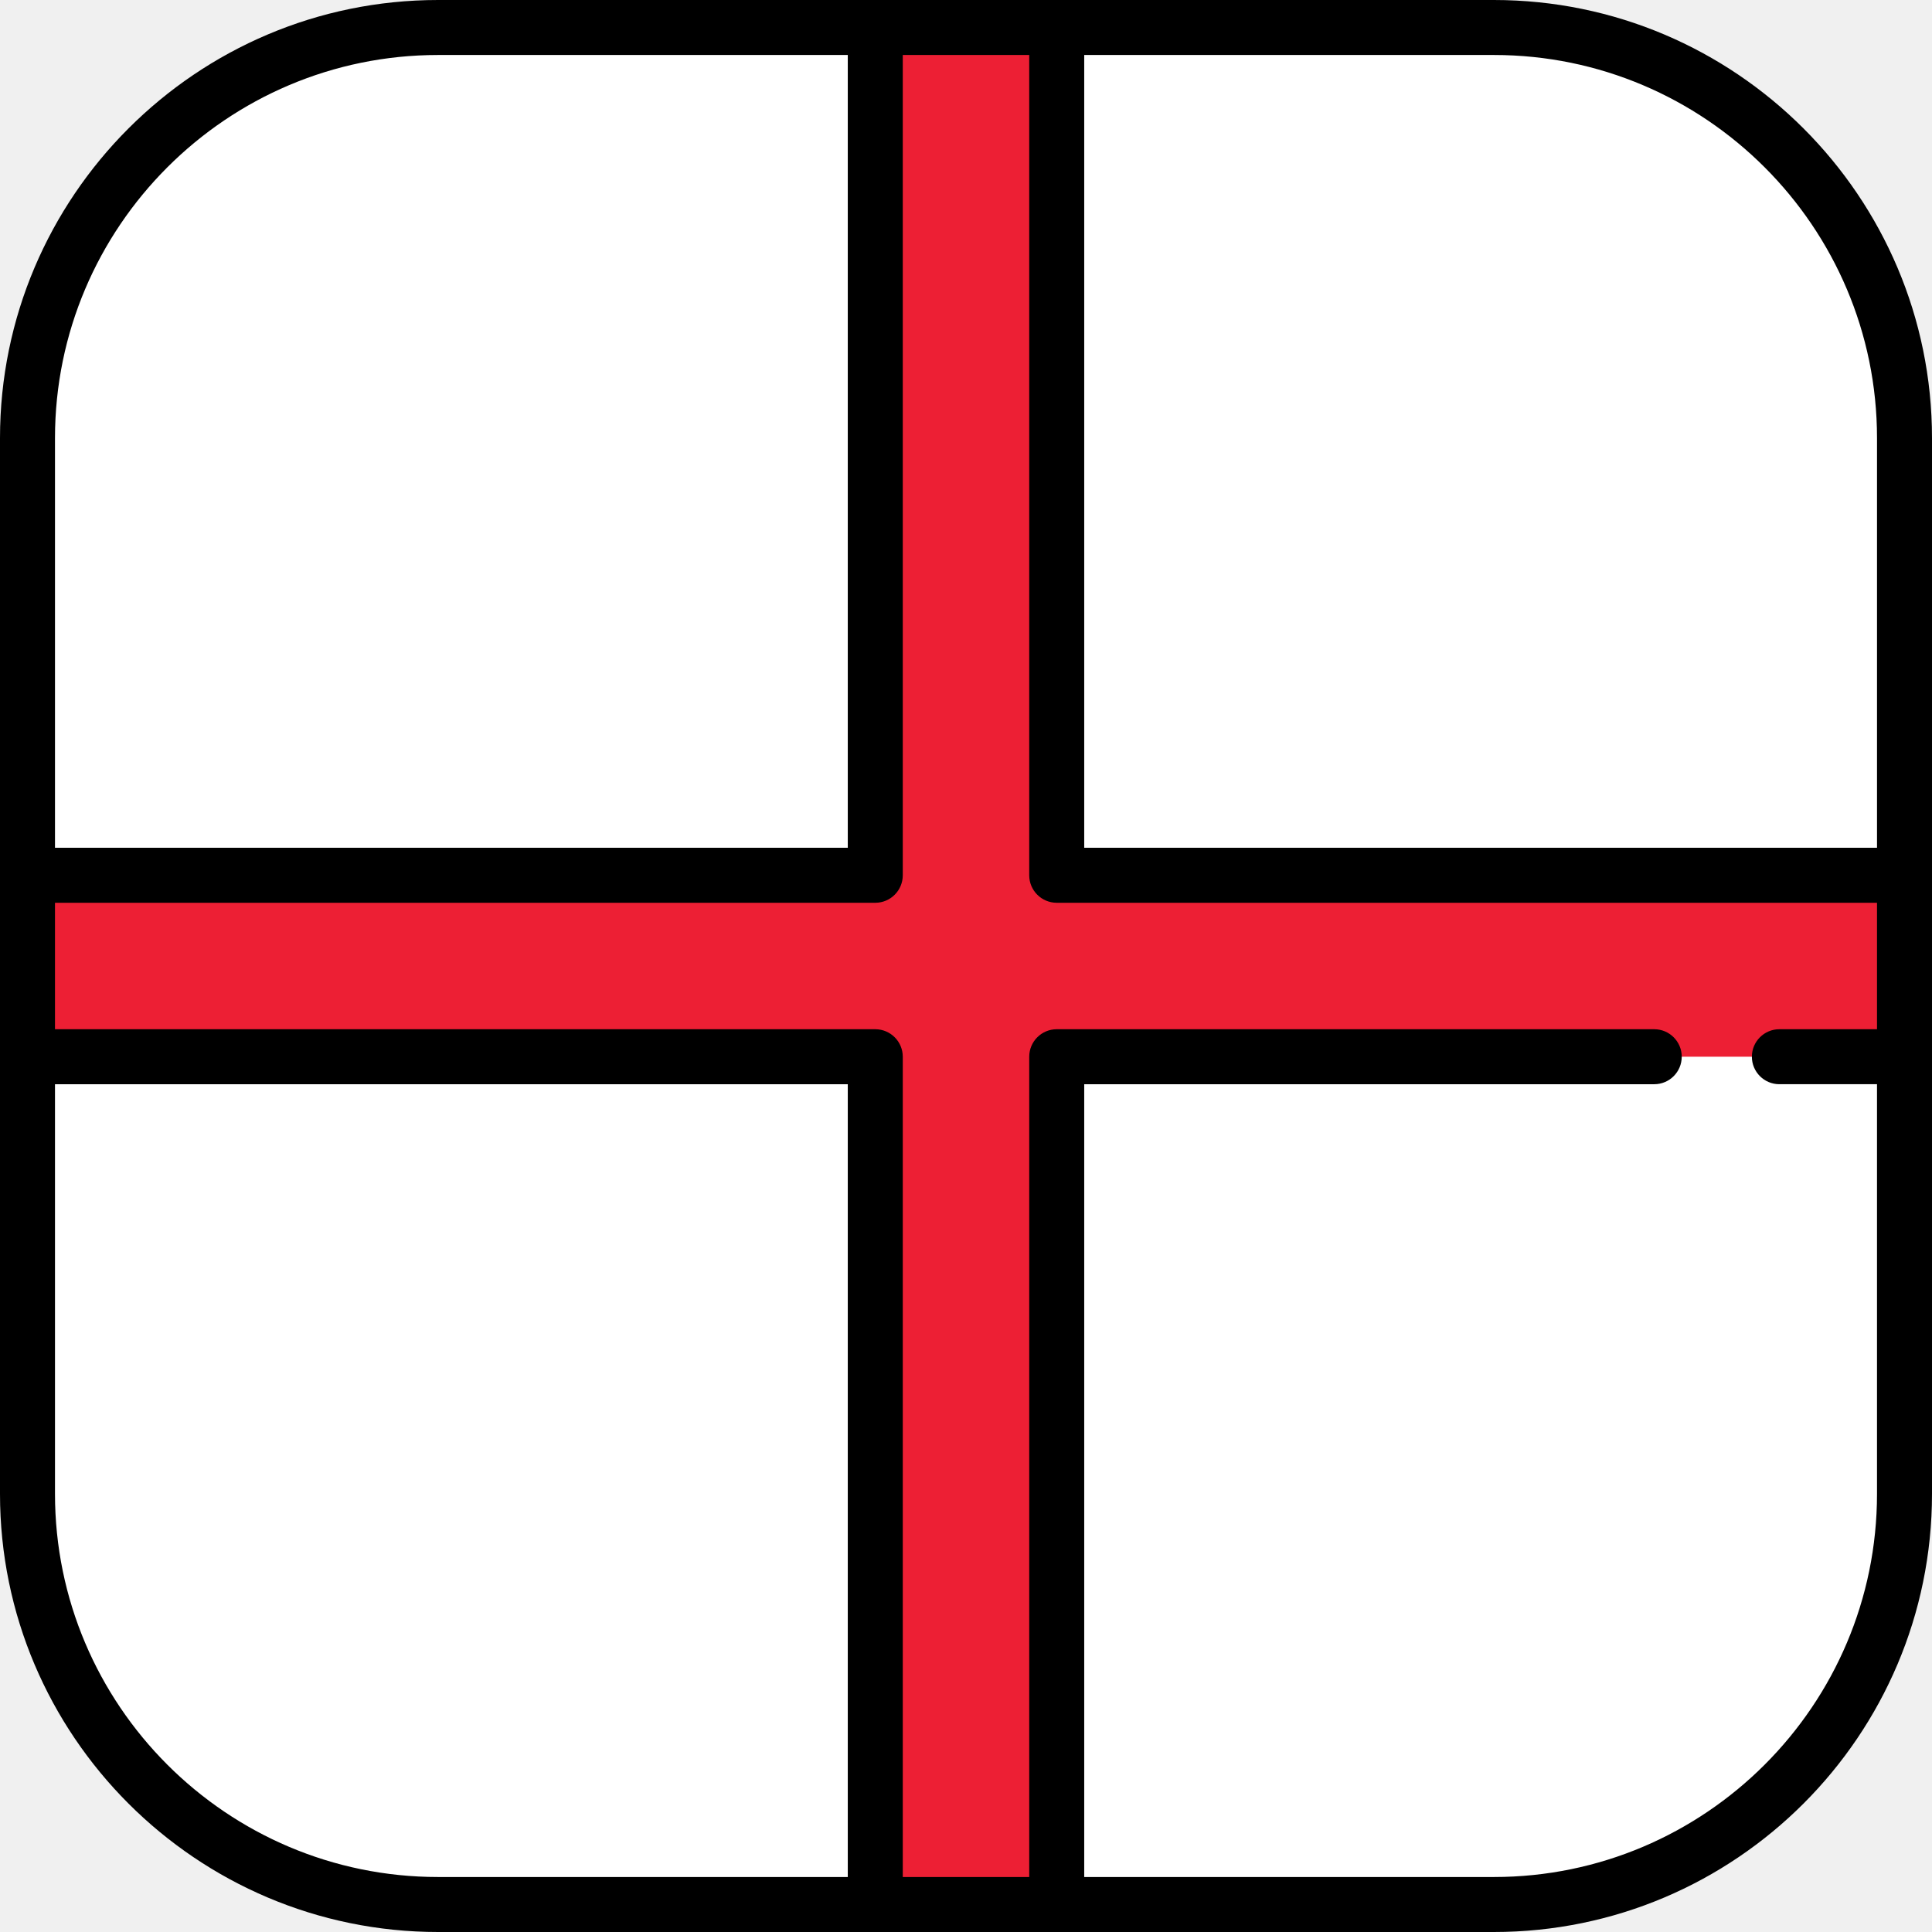
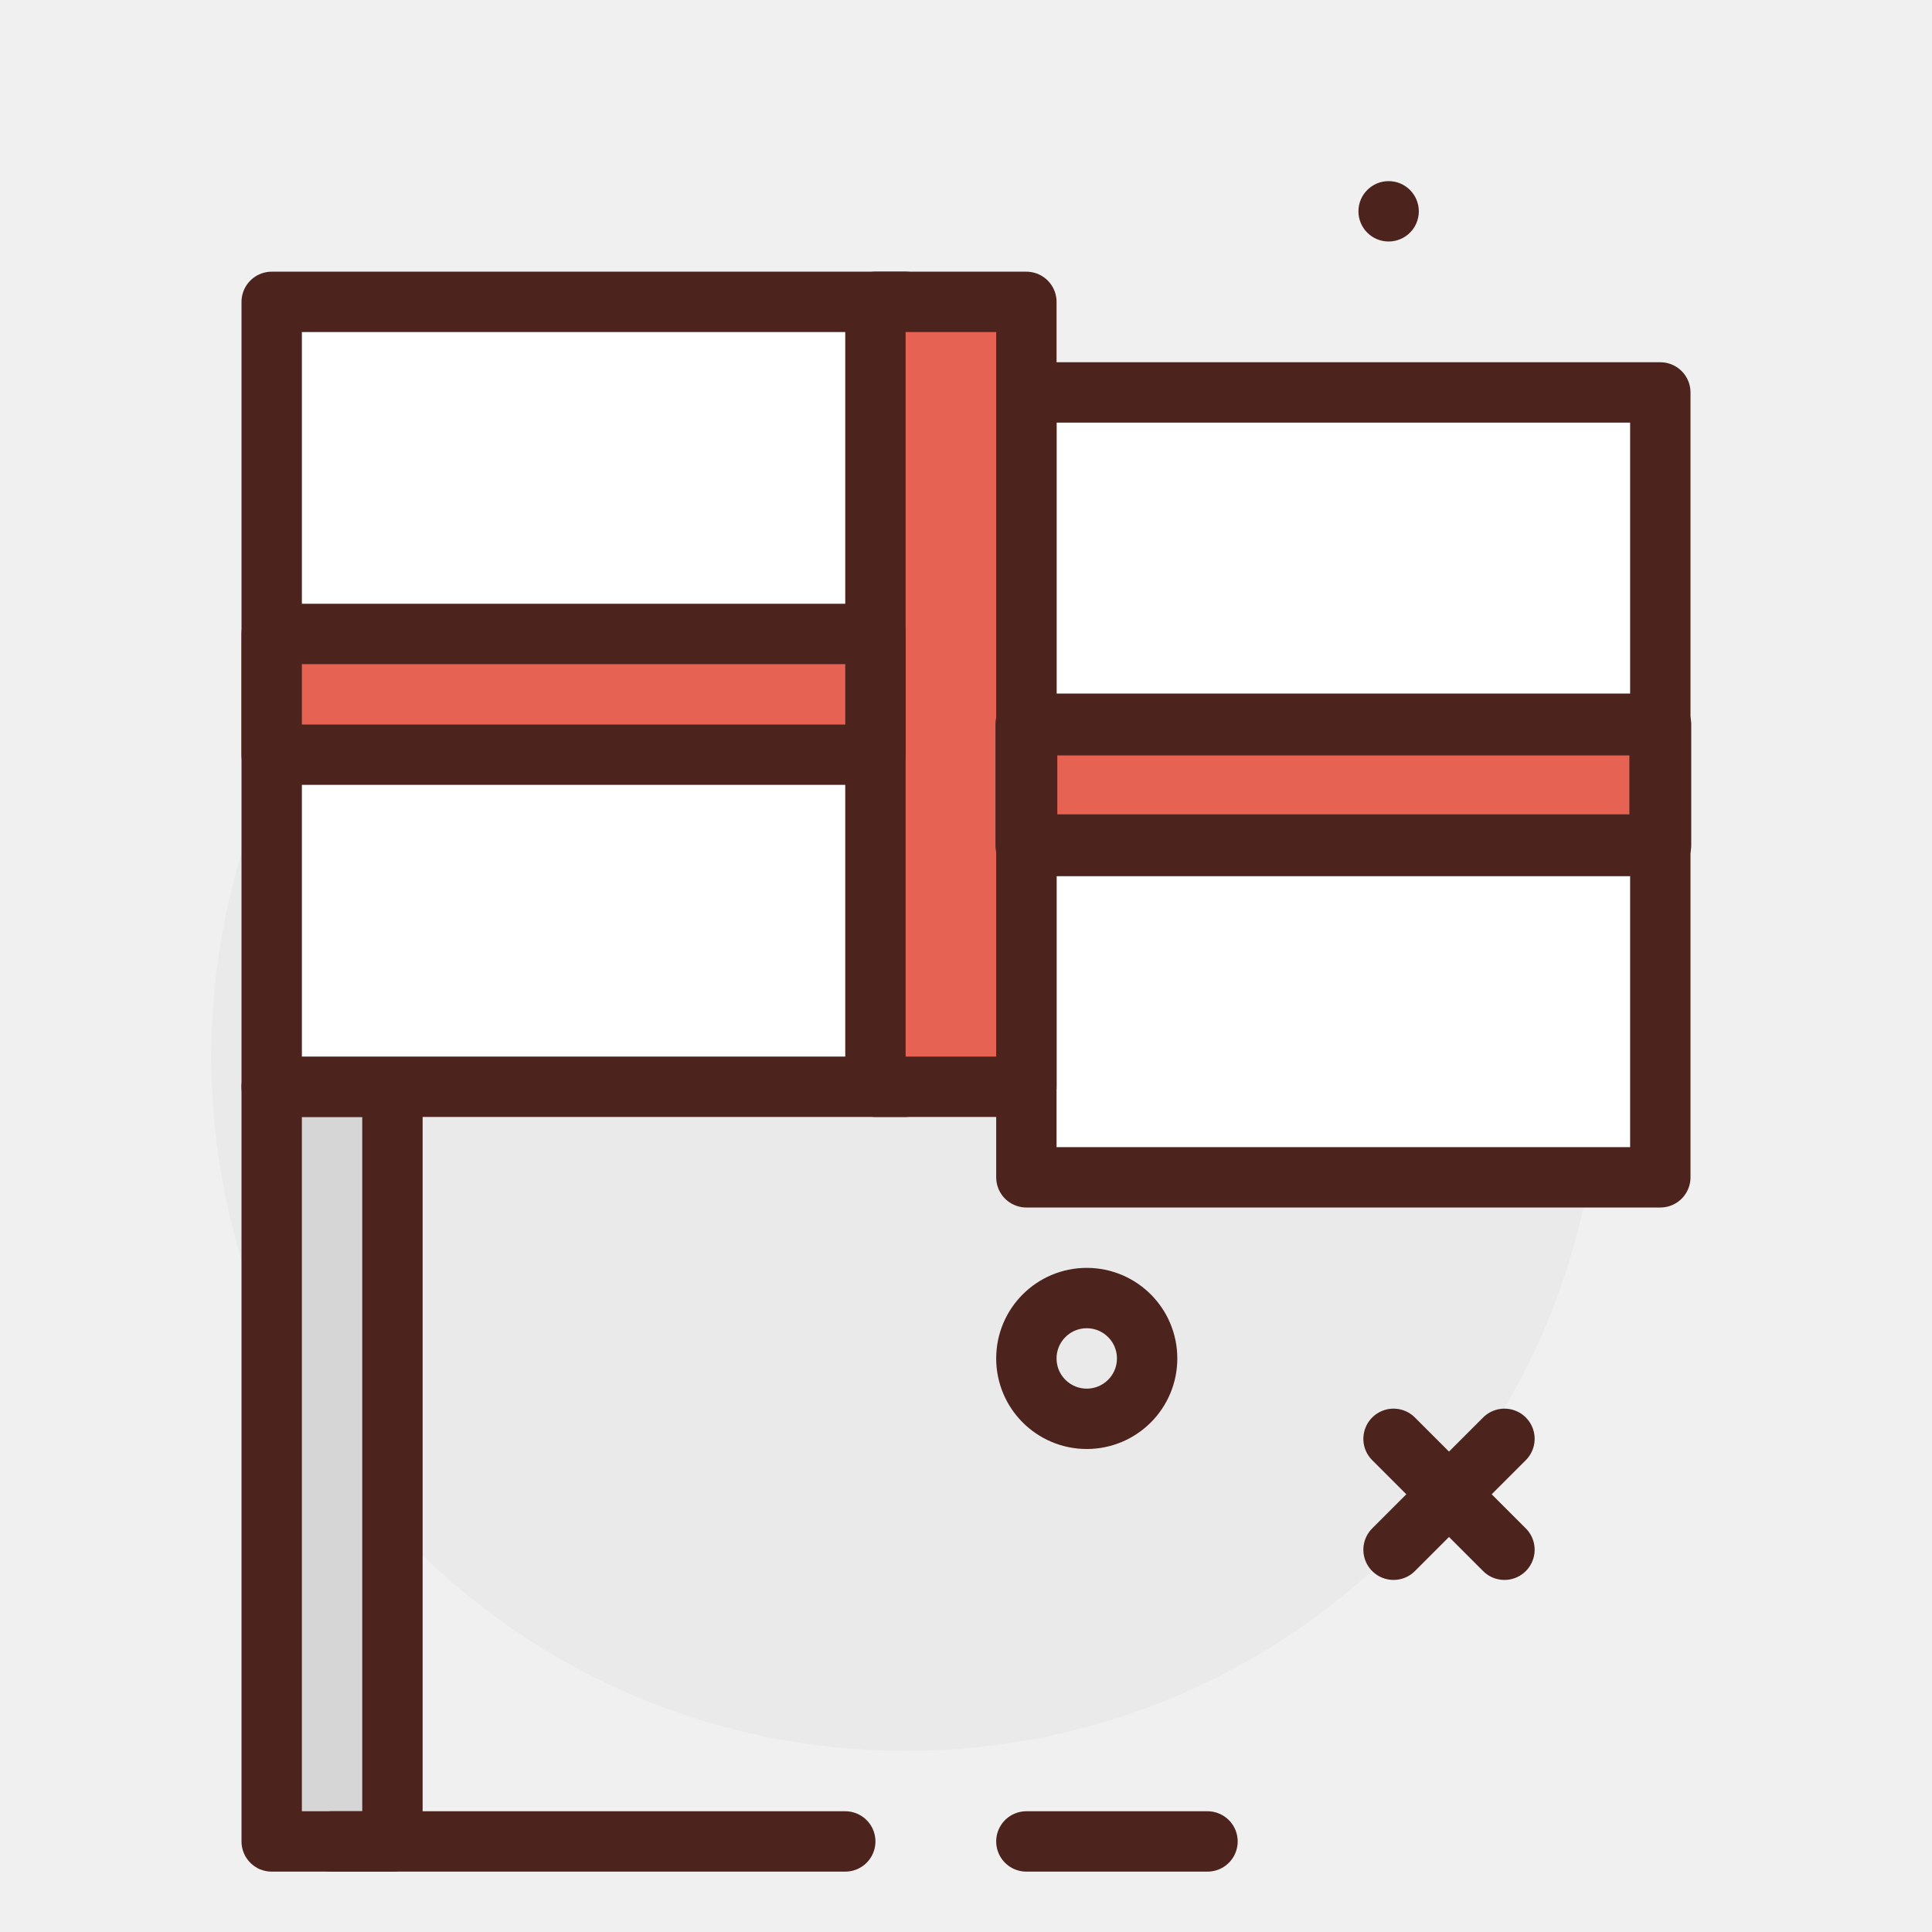
- <svg xmlns="http://www.w3.org/2000/svg" height="800px" width="800px" version="1.1" id="Layer_1" viewBox="0 0 512 512" xml:space="preserve">
-   <path style="fill:#FFFFFF;" d="M395.901,7.286H116.099C56.003,7.286,7.286,56.004,7.286,116.099v279.803  c0,60.095,48.717,108.812,108.812,108.812h279.803c60.095,0,108.812-48.717,108.812-108.812V116.099  C504.714,56.004,455.997,7.286,395.901,7.286z" />
-   <polygon style="fill:#ED1F34;" points="504.714,231.958 280.042,231.958 280.042,7.286 231.958,7.286 231.958,231.958   7.286,231.958 7.286,280.042 231.958,280.042 231.958,504.714 280.042,504.714 280.042,280.042 504.714,280.042 " />
-   <path d="M395.901,0H116.099C52.082,0,0,52.082,0,116.099v279.803C0,459.918,52.082,512,116.099,512h279.803  C459.918,512,512,459.918,512,395.901V116.099C512,52.082,459.918,0,395.901,0z M497.427,116.099v108.572H287.329V14.573h108.573  C451.883,14.573,497.427,60.118,497.427,116.099z M116.099,14.573h108.573v210.098H14.573V116.099  C14.573,60.118,60.117,14.573,116.099,14.573z M14.573,395.901V287.329h210.098v210.098H116.099  C60.117,497.427,14.573,451.882,14.573,395.901z M395.901,497.427H287.329V287.329H438.39c4.024,0,7.287-3.262,7.287-7.286  c0-4.025-3.262-7.286-7.287-7.286H280.042c-4.024,0-7.286,3.262-7.286,7.286v217.384h-33.511V280.043  c0-4.025-3.262-7.286-7.286-7.286H14.573v-33.512h217.385c4.024,0,7.286-3.262,7.286-7.286V14.573h33.511v217.384  c0,4.025,3.262,7.286,7.286,7.286h217.385v33.512h-25.875c-4.024,0-7.286,3.262-7.286,7.286c0,4.025,3.262,7.286,7.286,7.286h25.875  v108.572C497.427,451.882,451.883,497.427,395.901,497.427z" />
+ <svg xmlns="http://www.w3.org/2000/svg" width="800px" height="800px" viewBox="0 0 64 64">
+   <g id="england-flag">
+     <circle cx="30" cy="35" r="23" style="fill:#eaeaea" />
+     <line x1="49.837" y1="47.663" x2="46.163" y2="51.337" style="fill:none;stroke:#4c241d;stroke-linecap:round;stroke-linejoin:round;stroke-width:2px" />
+     <line x1="46.163" y1="47.663" x2="49.837" y2="51.337" style="fill:none;stroke:#4c241d;stroke-linecap:round;stroke-linejoin:round;stroke-width:2px" />
+     <circle cx="36" cy="45" r="2" style="fill:none;stroke:#4c241d;stroke-linecap:round;stroke-linejoin:round;stroke-width:2px" />
+     <circle cx="46" cy="7" r="1" style="fill:#4c241d" />
+     <rect x="9" y="36" width="4" height="25" style="fill:#d6d6d6;stroke:#4c241d;stroke-linecap:round;stroke-linejoin:round;stroke-width:2px" />
+     <rect x="9" y="10" width="21" height="26" style="fill:#ffffff;stroke:#4c241d;stroke-linecap:round;stroke-linejoin:round;stroke-width:2px" />
+     <rect x="34" y="13" width="21" height="26" style="fill:#ffffff;stroke:#4c241d;stroke-linecap:round;stroke-linejoin:round;stroke-width:2px" />
+     <rect x="29" y="10" width="5" height="26" style="fill:#e66353;stroke:#4c241d;stroke-linecap:round;stroke-linejoin:round;stroke-width:2px" />
+     <rect x="9" y="21" width="20" height="4" style="fill:#e66353;stroke:#4c241d;stroke-linecap:round;stroke-linejoin:round;stroke-width:2px" />
+     <rect x="34" y="24" width="21" height="4" style="fill:#e66353;stroke:#4c241d;stroke-linecap:round;stroke-linejoin:round;stroke-width:2.049px" />
+     <line x1="11" y1="61" x2="28" y2="61" style="fill:none;stroke:#4c241d;stroke-linecap:round;stroke-linejoin:round;stroke-width:2px" />
+     <line x1="34" y1="61" x2="40" y2="61" style="fill:none;stroke:#4c241d;stroke-linecap:round;stroke-linejoin:round;stroke-width:2px" />
+   </g>
</svg>
